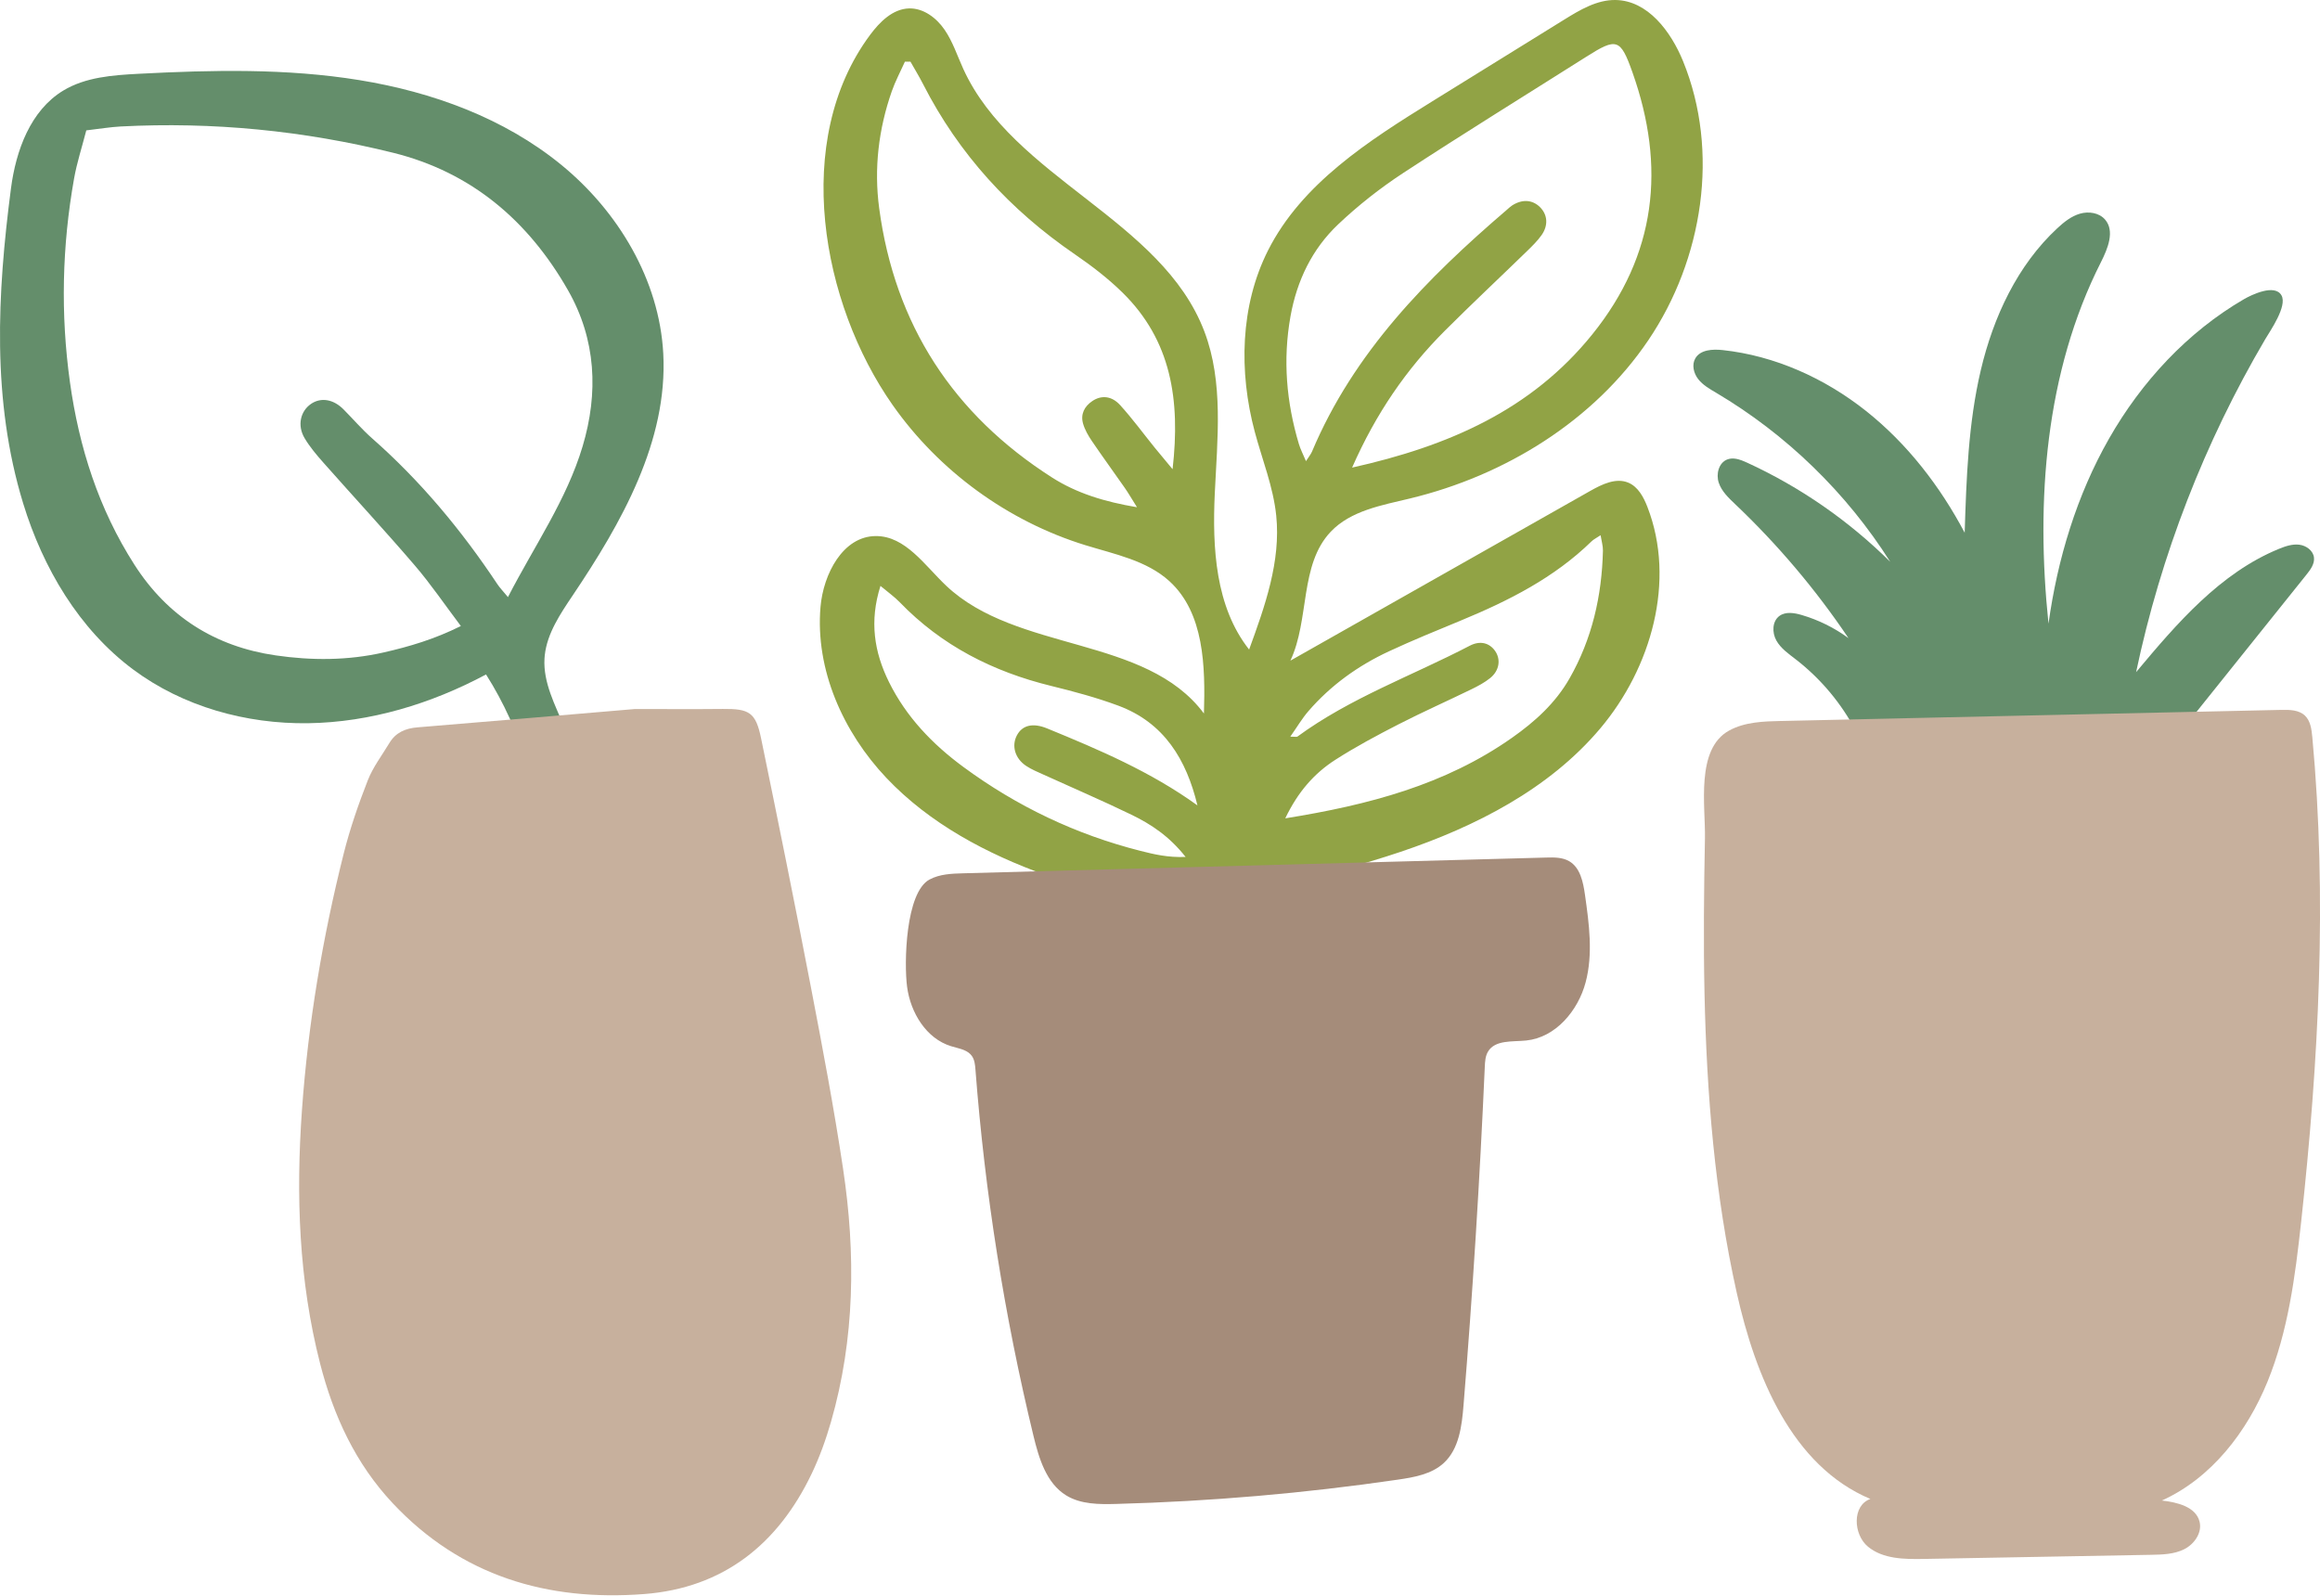
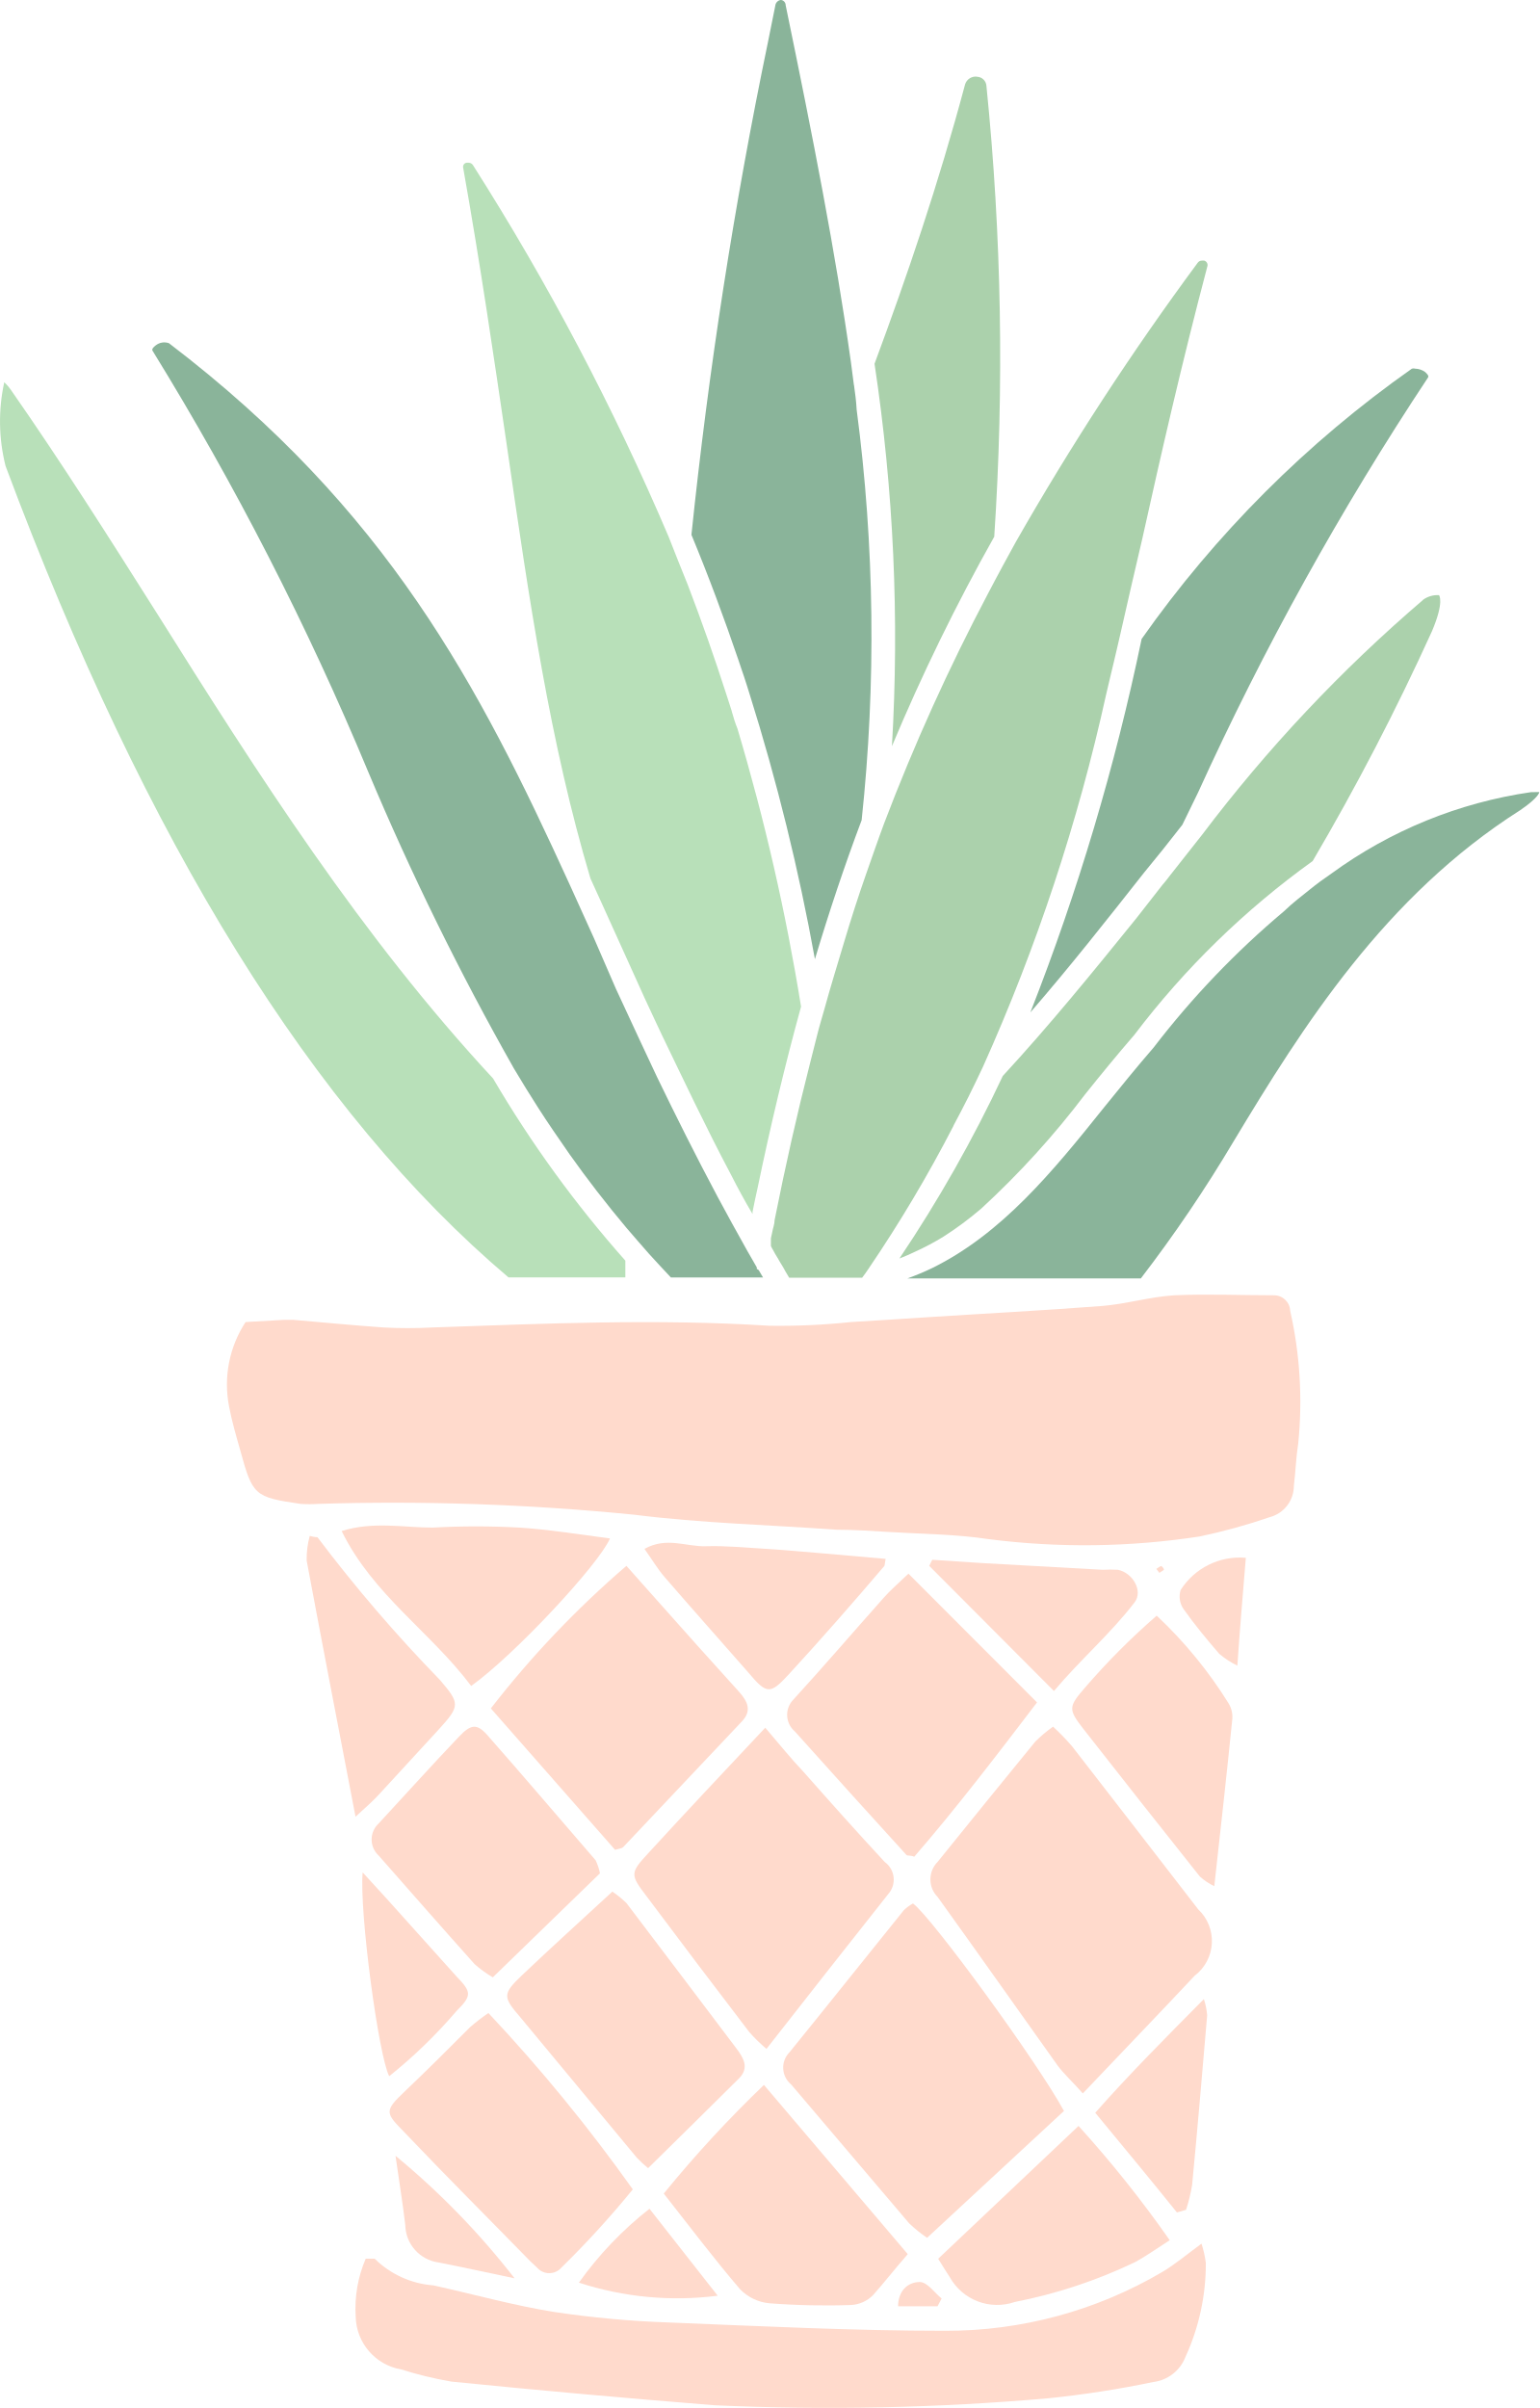
- <svg xmlns="http://www.w3.org/2000/svg" version="1.1" id="Layer_1" x="0px" y="0px" width="331.512" height="227.981" viewBox="0 0 331.512 227.981" enable-background="new 0 0 708.661 708.661" xml:space="preserve">
-   <defs id="defs41" />
-   <g id="g36" transform="translate(-188.6734,-398.4074)">
-     <path d="m 437.612,464.224 c 0.244,0.092 0.484,0.197 0.716,0.303 7.575,3.477 14.53,8.297 20.446,14.168 -6.24,-9.868 -14.85,-18.226 -24.898,-24.172 -0.918,-0.543 -1.871,-1.087 -2.531,-1.924 -0.66,-0.838 -0.958,-2.06 -0.421,-2.981 0.728,-1.25 2.48,-1.336 3.918,-1.18 7.472,0.808 14.591,4.031 20.478,8.703 5.887,4.672 10.575,10.753 14.093,17.395 0.244,-7.791 0.514,-15.642 2.303,-23.229 1.789,-7.587 5.22,-14.982 10.934,-20.283 0.949,-0.88 1.993,-1.719 3.236,-2.08 1.243,-0.36 2.73,-0.142 3.581,0.834 1.428,1.638 0.4,4.151 -0.582,6.089 -7.972,15.741 -9.328,34.115 -7.496,51.663 1.29,-9.248 4.036,-18.353 8.664,-26.463 4.628,-8.11 11.187,-15.203 19.259,-19.899 1.09,-0.634 4.438,-2.248 5.376,-0.538 0.845,1.54 -1.606,5.027 -2.341,6.275 -8.659,14.719 -14.913,30.849 -18.439,47.558 5.828,-6.973 12.014,-14.185 20.425,-17.625 0.923,-0.377 1.909,-0.711 2.898,-0.588 0.989,0.124 1.971,0.835 2.092,1.824 0.111,0.911 -0.496,1.736 -1.07,2.452 -5.42,6.763 -10.84,13.526 -16.259,20.29 -1.234,1.54 -2.515,3.12 -4.244,4.072 -2.036,1.12 -4.454,1.242 -6.776,1.337 -10.11,0.417 -20.22,0.833 -30.329,1.25 -1.189,0.049 -2.433,0.087 -3.507,-0.425 -1.61,-0.768 -2.421,-2.544 -3.247,-4.125 -2.091,-4 -5.056,-7.54 -8.628,-10.3 -1.023,-0.791 -2.129,-1.555 -2.761,-2.683 -0.632,-1.128 -0.604,-2.757 0.443,-3.516 0.884,-0.641 2.108,-0.443 3.156,-0.137 2.406,0.703 4.687,1.829 6.708,3.313 -4.673,-6.942 -10.108,-13.37 -16.177,-19.133 -0.946,-0.898 -1.943,-1.835 -2.359,-3.072 -0.416,-1.237 -0.005,-2.86 1.213,-3.328 0.685,-0.263 1.426,-0.111 2.129,0.153 z" id="path2" style="fill:#648e6b" />
-     <path d="m 370.32,525.359 c -3.061,0.775 -6.144,1.466 -9.284,1.759 -7.756,0.724 -15.56,-1.014 -22.893,-3.642 -8.462,-3.033 -16.638,-7.376 -22.816,-13.907 -6.178,-6.531 -10.175,-15.469 -9.409,-24.426 0.402,-4.699 3.204,-10.118 7.92,-10.129 4.212,-0.009 6.963,4.179 10.018,7.078 10.107,9.59 28.527,7.107 36.852,18.279 0.203,-6.73 0.042,-14.37 -4.932,-18.907 -3.263,-2.976 -7.848,-3.857 -12.067,-5.163 -11.026,-3.414 -20.856,-10.573 -27.489,-20.02 -10.19,-14.512 -14.428,-37.793 -3.219,-52.885 1.385,-1.865 3.24,-3.715 5.562,-3.785 2.065,-0.062 3.927,1.352 5.093,3.057 1.167,1.705 1.806,3.706 2.663,5.586 7.134,15.639 28.348,21.458 34.452,37.527 2.766,7.28 1.85,15.353 1.487,23.133 -0.363,7.78 0.079,16.205 4.906,22.317 2.257,-6.175 4.551,-12.616 3.872,-19.155 -0.426,-4.106 -2.006,-7.989 -3.07,-11.978 -2.28,-8.55 -2.089,-17.992 1.895,-25.894 4.826,-9.572 14.379,-15.683 23.493,-21.327 6.279,-3.888 12.558,-7.777 18.836,-11.665 2.254,-1.396 4.672,-2.84 7.323,-2.804 4.61,0.063 7.918,4.481 9.66,8.75 5.265,12.908 2.844,28.303 -4.957,39.856 -7.802,11.553 -20.49,19.352 -34.042,22.623 -4.046,0.976 -8.475,1.733 -11.342,4.752 -4.491,4.729 -3.001,12.526 -5.77,18.431 14.282,-8.086 28.565,-16.171 42.847,-24.257 1.675,-0.948 3.662,-1.922 5.438,-1.18 1.395,0.583 2.181,2.055 2.728,3.464 4.101,10.556 0.565,23.001 -6.734,31.659 -7.299,8.658 -17.805,14.023 -28.538,17.636 -5.254,1.769 -10.622,3.171 -15.986,4.571 -0.832,0.217 -1.665,0.435 -2.499,0.646 z m 11.557,-60.127 c 13.781,-3.073 25.602,-8.228 34.321,-19.035 9.185,-11.386 10.527,-23.958 5.742,-37.452 -1.718,-4.844 -2.263,-4.97 -6.564,-2.247 -8.735,5.53 -17.535,10.959 -26.182,16.623 -3.298,2.16 -6.45,4.639 -9.31,7.351 -3.724,3.531 -5.893,8.036 -6.807,13.134 -1.11,6.198 -0.594,12.271 1.202,18.265 0.222,0.741 0.59,1.438 1.01,2.438 0.428,-0.672 0.702,-0.992 0.858,-1.362 5.976,-14.19 16.427,-24.772 27.855,-34.568 0.238,-0.204 0.463,-0.429 0.724,-0.598 1.448,-0.939 2.921,-0.848 4.005,0.23 1.072,1.067 1.216,2.591 0.224,3.994 -0.597,0.845 -1.357,1.585 -2.104,2.311 -3.895,3.787 -7.861,7.501 -11.703,11.34 -5.516,5.512 -9.865,11.84 -13.27,19.576 z m -63.109,-58.015 c -0.263,0.002 -0.527,0.004 -0.79,0.006 -0.633,1.412 -1.371,2.787 -1.879,4.243 -1.89,5.416 -2.555,11.019 -1.797,16.689 2.225,16.658 10.585,29.475 24.707,38.494 3.517,2.246 7.496,3.469 12.133,4.246 -0.774,-1.232 -1.231,-2.027 -1.753,-2.776 -1.553,-2.23 -3.158,-4.424 -4.684,-6.671 -0.522,-0.768 -1.012,-1.612 -1.267,-2.494 -0.389,-1.347 0.179,-2.465 1.328,-3.239 1.265,-0.852 2.743,-0.76 3.962,0.58 1.754,1.928 3.298,4.047 4.94,6.077 0.692,0.856 1.405,1.696 2.559,3.088 1.141,-9.962 -0.225,-18.424 -7.137,-25.223 -2.073,-2.039 -4.425,-3.842 -6.83,-5.49 -9.238,-6.329 -16.579,-14.31 -21.681,-24.311 -0.559,-1.096 -1.204,-2.148 -1.81,-3.22 z m 53.559,108.137 c 11.932,-1.912 22.842,-4.789 32.399,-11.511 3.282,-2.308 6.206,-4.952 8.217,-8.474 3.232,-5.659 4.628,-11.811 4.779,-18.277 0.015,-0.652 -0.193,-1.31 -0.335,-2.198 -0.624,0.416 -1.005,0.594 -1.289,0.872 -5.336,5.208 -11.835,8.488 -18.627,11.298 -3.47,1.436 -6.955,2.85 -10.357,4.436 -4.397,2.049 -8.291,4.847 -11.479,8.536 -0.908,1.051 -1.621,2.27 -2.585,3.641 0.675,0 0.908,0.074 1.024,-0.011 7.564,-5.544 16.392,-8.691 24.617,-12.979 1.478,-0.771 2.801,-0.411 3.61,0.728 0.858,1.208 0.635,2.826 -0.69,3.892 -0.803,0.646 -1.743,1.147 -2.676,1.601 -3.472,1.691 -7.006,3.258 -10.44,5.02 -3.06,1.569 -6.106,3.199 -8.998,5.052 -3.013,1.93 -5.348,4.572 -7.168,8.374 z m -12.548,-1.849 c -1.576,-6.543 -4.756,-11.823 -11.316,-14.257 -3.12,-1.158 -6.362,-2.027 -9.6,-2.821 -8.301,-2.036 -15.633,-5.753 -21.621,-11.953 -0.765,-0.792 -1.684,-1.435 -2.755,-2.336 -1.607,5.059 -0.892,9.472 1.211,13.728 2.461,4.982 6.215,8.891 10.631,12.142 7.646,5.629 16.089,9.661 25.303,11.995 1.927,0.488 3.912,0.968 6.455,0.867 -2.342,-2.972 -4.944,-4.678 -7.741,-6.035 -4.128,-2.003 -8.351,-3.811 -12.528,-5.713 -0.853,-0.388 -1.737,-0.746 -2.513,-1.26 -1.598,-1.06 -2.108,-2.863 -1.336,-4.345 0.788,-1.513 2.334,-1.832 4.333,-1.012 7.439,3.05 14.824,6.196 21.477,10.999 z" id="path4" style="fill:#91a345" />
-     <path d="m 266.518,492.036 c -0.018,0.161 -0.032,0.323 -0.041,0.486 -0.201,3.437 1.524,6.644 2.851,9.821 2.705,6.475 3.885,13.582 3.418,20.583 -0.143,2.145 -1.007,4.846 -3.155,4.948 -1.299,0.061 -2.435,-0.996 -2.916,-2.204 -0.481,-1.208 -0.46,-2.548 -0.481,-3.849 -0.151,-9.52 -2.976,-18.983 -8.069,-27.028 -7.821,4.183 -16.55,6.84 -25.418,6.968 -8.868,0.128 -17.869,-2.372 -24.987,-7.663 -7.755,-5.765 -12.914,-14.523 -15.74,-23.764 -4.505,-14.732 -3.698,-29.955 -1.74,-44.994 0.707,-5.428 2.791,-11.161 7.477,-13.991 3.18,-1.921 7.054,-2.203 10.765,-2.397 10.523,-0.55 21.137,-0.788 31.538,0.903 10.401,1.691 20.658,5.417 28.822,12.08 8.164,6.663 14.049,16.484 14.608,27.006 0.665,12.515 -5.958,24.174 -12.953,34.573 -1.768,2.628 -3.633,5.397 -3.979,8.522 z M 201.004,417.039 c -0.631,2.446 -1.343,4.622 -1.741,6.853 -1.726,9.675 -1.948,19.413 -0.594,29.138 1.295,9.293 4.1,18.101 9.213,26.079 4.754,7.418 11.554,11.706 20.186,12.959 5.123,0.744 10.295,0.745 15.407,-0.417 3.685,-0.837 7.283,-1.898 11.051,-3.78 -2.291,-3.036 -4.28,-5.971 -6.572,-8.646 -4.255,-4.965 -8.7,-9.765 -13.034,-14.663 -0.985,-1.113 -1.966,-2.265 -2.721,-3.535 -1.077,-1.811 -0.605,-3.856 0.916,-4.9 1.406,-0.966 3.189,-0.68 4.632,0.77 1.374,1.381 2.647,2.875 4.106,4.16 6.94,6.111 12.787,13.147 17.891,20.83 0.349,0.525 0.799,0.984 1.512,1.85 3.793,-7.361 8.378,-13.891 10.662,-21.523 2.29,-7.653 1.947,-15.275 -2.09,-22.344 -5.647,-9.889 -13.761,-16.85 -24.989,-19.633 -12.773,-3.166 -25.76,-4.439 -38.916,-3.756 -1.475,0.077 -2.941,0.328 -4.92,0.558 z" id="path6" style="fill:#648e6b" />
-     <path d="m 519.079,503.69 c -0.101,-1.085 -0.256,-2.268 -1.047,-3.017 -0.866,-0.821 -2.194,-0.843 -3.386,-0.817 -23.814,0.527 -47.629,1.055 -71.443,1.582 -2.551,0.057 -5.217,0.142 -7.453,1.372 -4.816,2.648 -3.363,10.815 -3.451,15.361 -0.144,7.395 -0.222,14.792 -0.063,22.188 0.308,14.358 1.468,28.751 4.604,42.792 2.655,11.886 7.868,24.761 19.1,29.468 -2.618,0.91 -2.477,5.068 -0.336,6.828 2.141,1.76 5.171,1.795 7.942,1.745 10.832,-0.197 21.664,-0.394 32.496,-0.59 1.618,-0.029 3.298,-0.074 4.743,-0.801 1.445,-0.727 2.577,-2.351 2.194,-3.922 -0.522,-2.142 -3.199,-2.79 -5.39,-3.035 7.082,-3.199 12.175,-9.817 15.107,-17.014 2.931,-7.197 3.945,-15.01 4.788,-22.735 2.516,-23.043 3.752,-46.323 1.598,-69.403 z" id="path8" style="fill:#c7b09d" />
-     <path d="m 412.891,521.475 c -0.969,-0.561 -2.153,-0.547 -3.272,-0.517 -27.764,0.75 -55.529,1.499 -83.293,2.249 -1.651,0.045 -3.372,0.107 -4.827,0.888 -3.45,1.852 -3.654,11.987 -3.208,15.342 0.489,3.685 2.729,7.388 6.284,8.479 0.965,0.296 2.082,0.451 2.766,1.149 0.073,0.074 0.141,0.155 0.203,0.243 0.4,0.562 0.464,1.287 0.516,1.975 1.352,17.622 4.127,35.134 8.287,52.311 0.784,3.236 1.842,6.778 4.679,8.519 2.094,1.285 4.704,1.284 7.16,1.218 13.464,-0.363 26.907,-1.523 40.235,-3.471 2.334,-0.341 4.812,-0.775 6.549,-2.37 2.199,-2.019 2.59,-5.288 2.832,-8.264 1.311,-16.098 2.324,-32.22 3.037,-48.355 0.033,-0.752 0.076,-1.54 0.463,-2.186 1.019,-1.702 3.498,-1.379 5.47,-1.583 4.184,-0.433 7.388,-4.238 8.474,-8.302 1.085,-4.064 0.5,-8.364 -0.092,-12.529 -0.258,-1.815 -0.675,-3.877 -2.261,-4.796 z" id="path10" style="fill:#a58c7a" />
-     <path d="m 304.585,539.674 c -2.294,-11.938 -4.706,-23.854 -7.159,-35.761 -0.762,-3.698 -1.687,-4.233 -5.473,-4.192 -4.13,0.045 -8.262,0.01 -12.538,0.01 -10.287,0.873 -20.687,1.772 -31.092,2.621 -1.729,0.141 -3.11,0.739 -4.015,2.247 -1.059,1.763 -2.346,3.442 -3.085,5.333 -1.334,3.41 -2.542,6.898 -3.434,10.446 -3.027,12.042 -5.082,24.273 -5.967,36.652 -0.871,12.181 -0.461,24.337 2.595,36.253 1.906,7.432 5.053,14.279 10.375,19.949 9.769,10.408 22.105,14.041 35.928,12.977 11.3,-0.869 19.118,-7.12 23.937,-17.205 1.132,-2.369 2.034,-4.879 2.76,-7.406 3.424,-11.911 3.546,-24.031 1.725,-36.174 -1.292,-8.618 -2.913,-17.191 -4.558,-25.752 z" id="path12" style="fill:#c7b09d" />
+ <svg xmlns="http://www.w3.org/2000/svg" width="18.747mm" height="29.324mm" viewBox="0 0 18.747 29.324" version="1.1" id="svg1788">
+   <defs id="defs1782" />
+   <g id="layer1" transform="translate(-71.56506,-90.82836)">
+     <path style="fill:#ffdacc;stroke-width:0.265" d="m 74.556,106.928 a 1.389,1.389 0 0 0 -0.201,1.029 c 0.034,0.18 0.087,0.36 0.135,0.529 0.151,0.553 0.172,0.574 0.733,0.656 a 1.564,1.564 0 0 0 0.222,0 29.567,29.567 0 0 1 3.842,0.132 c 0.818,0.103 1.646,0.124 2.469,0.183 0.222,0 0.445,0.016 0.664,0.029 0.394,0.024 0.794,0.026 1.18,0.085 a 9.237,9.237 0 0 0 2.577,-0.032 7.16,7.16 0 0 0 0.852,-0.235 0.394,0.394 0 0 0 0.294,-0.381 c 0.021,-0.172 0.026,-0.344 0.053,-0.516 a 5.027,5.027 0 0 0 -0.098,-1.617 0.196,0.196 0 0 0 -0.196,-0.188 c -0.405,0 -0.812,-0.018 -1.214,0 -0.296,0.018 -0.585,0.106 -0.878,0.13 -0.725,0.056 -1.45,0.093 -2.175,0.14 -0.296,0.018 -0.59,0.04 -0.886,0.056 a 8.371,8.371 0 0 1 -0.995,0.045 c -1.371,-0.087 -2.736,-0.026 -4.104,0.021 a 5.527,5.527 0 0 1 -0.593,0 c -0.368,-0.026 -0.733,-0.061 -1.101,-0.093 -0.034,0 -0.071,0 -0.108,0 z" id="path366" />
+     <path style="fill:#ffdacc;stroke-width:0.265" d="m 76.019,118.334 a 1.545,1.545 0 0 0 -0.122,0.706 0.667,0.667 0 0 0 0.556,0.643 4.567,4.567 0 0 0 0.611,0.148 q 1.587,0.159 3.204,0.288 a 30.633,30.633 0 0 0 4.064,-0.085 12.435,12.435 0 0 0 1.278,-0.198 0.482,0.482 0 0 0 0.392,-0.304 2.723,2.723 0 0 0 0.249,-1.146 1.281,1.281 0 0 0 -0.053,-0.235 c -0.177,0.13 -0.32,0.251 -0.476,0.344 a 5.181,5.181 0 0 1 -2.646,0.717 c -1.119,0 -2.241,-0.056 -3.363,-0.101 a 12.253,12.253 0 0 1 -1.392,-0.127 c -0.497,-0.079 -0.987,-0.217 -1.479,-0.325 a 1.14,1.14 0 0 1 -0.714,-0.325 c 0,0 -0.026,0 -0.108,0 z" id="path368" />
+     <path style="fill:#ffdacc;stroke-width:0.265" d="m 84.753,116.321 c 0.482,-0.508 0.926,-0.968 1.363,-1.434 a 0.529,0.529 0 0 0 0.042,-0.807 c -0.511,-0.661 -1.021,-1.323 -1.535,-1.984 a 2.81,2.81 0 0 0 -0.233,-0.241 1.659,1.659 0 0 0 -0.217,0.183 c -0.397,0.484 -0.794,0.976 -1.188,1.463 a 0.304,0.304 0 0 0 0,0.429 c 0.489,0.68 0.971,1.365 1.458,2.048 0.079,0.108 0.185,0.201 0.31,0.344 z" id="path370" />
+     <path style="fill:#ffdacc;stroke-width:0.265" d="m 84.523,116.535 c -0.328,-0.603 -1.611,-2.36 -1.839,-2.527 a 0.548,0.548 0 0 0 -0.111,0.082 c -0.466,0.577 -0.926,1.156 -1.392,1.73 a 0.265,0.265 0 0 0 0.019,0.392 c 0.482,0.564 0.958,1.13 1.439,1.693 a 1.712,1.712 0 0 0 0.217,0.175 z" id="path372" />
+     <path style="fill:#ffdacc;stroke-width:0.265" d="m 80.885,111.868 c -0.497,0.529 -0.963,1.024 -1.421,1.524 -0.228,0.246 -0.225,0.265 -0.024,0.529 q 0.619,0.828 1.251,1.654 a 1.953,1.953 0 0 0 0.209,0.204 c 0.505,-0.646 0.992,-1.265 1.482,-1.884 a 0.265,0.265 0 0 0 -0.042,-0.392 c -0.336,-0.362 -0.664,-0.73 -0.992,-1.101 -0.146,-0.153 -0.286,-0.328 -0.463,-0.534 z" id="path374" />
+     <path style="fill:#ffdacc;stroke-width:0.265" d="m 79.194,109.897 a 11.906,11.906 0 0 0 -1.651,1.736 l 1.513,1.722 c 0.053,-0.016 0.082,-0.016 0.098,-0.032 l 1.447,-1.532 c 0.124,-0.13 0.069,-0.243 -0.032,-0.357 -0.341,-0.376 -0.677,-0.751 -1.013,-1.13 z" id="path376" />
+     <path style="fill:#ffdacc;stroke-width:0.265" d="m 82.629,109.992 c -0.127,0.122 -0.22,0.201 -0.299,0.291 -0.368,0.413 -0.728,0.833 -1.101,1.241 a 0.265,0.265 0 0 0 0.016,0.389 c 0.452,0.505 0.905,1.005 1.36,1.505 0.013,0.013 0.045,0 0.095,0.021 0.511,-0.59 0.992,-1.22 1.495,-1.879 z" id="path378" />
+     <path style="fill:#ffdacc;stroke-width:0.265" d="m 79.459,117.231 c 0.378,-0.373 0.746,-0.733 1.109,-1.095 0.124,-0.127 0.053,-0.246 -0.034,-0.362 -0.447,-0.59 -0.892,-1.183 -1.339,-1.77 a 1.225,1.225 0 0 0 -0.172,-0.14 c -0.376,0.347 -0.741,0.677 -1.098,1.016 -0.241,0.23 -0.238,0.265 -0.024,0.513 l 1.418,1.709 a 1.373,1.373 0 0 0 0.14,0.13 z" id="path380" />
+     <path style="fill:#ffdacc;stroke-width:0.265" d="m 77.514,115.342 a 2.585,2.585 0 0 0 -0.22,0.169 c -0.265,0.265 -0.529,0.529 -0.794,0.781 -0.265,0.251 -0.241,0.265 0,0.513 0.503,0.529 1.016,1.04 1.524,1.561 l 0.082,0.077 a 0.196,0.196 0 0 0 0.296,0 11.509,11.509 0 0 0 0.87,-0.953 20.346,20.346 0 0 0 -1.759,-2.148 z" id="path382" />
+     <path style="fill:#ffdacc;stroke-width:0.265" d="m 78.872,113.641 a 0.688,0.688 0 0 0 -0.053,-0.159 c -0.442,-0.511 -0.878,-1.024 -1.323,-1.529 -0.124,-0.138 -0.198,-0.127 -0.341,0.024 -0.331,0.347 -0.651,0.704 -0.979,1.058 a 0.265,0.265 0 0 0 0,0.389 c 0.389,0.442 0.778,0.886 1.169,1.323 a 1.386,1.386 0 0 0 0.222,0.161 z" id="path384" />
+     <path style="fill:#ffdacc;stroke-width:0.265" d="m 82.621,118.279 -1.752,-2.061 a 14.65,14.65 0 0 0 -1.22,1.323 c 0.315,0.4 0.611,0.794 0.931,1.167 a 0.569,0.569 0 0 0 0.355,0.169 8.954,8.954 0 0 0 0.997,0.021 0.407,0.407 0 0 0 0.265,-0.119 c 0.13,-0.146 0.251,-0.302 0.423,-0.5 z" id="path386" />
+     <path style="fill:#ffdacc;stroke-width:0.265" d="m 77.303,111.36 c 0.529,-0.378 1.558,-1.484 1.691,-1.797 -0.373,-0.048 -0.736,-0.108 -1.101,-0.132 a 9.607,9.607 0 0 0 -1.058,0 c -0.357,0 -0.722,-0.079 -1.109,0.042 0.381,0.778 1.085,1.23 1.577,1.886 z" id="path388" />
+     <path style="fill:#ffdacc;stroke-width:0.265" d="m 85.653,110.503 a 8.517,8.517 0 0 0 -0.873,0.876 c -0.204,0.235 -0.206,0.265 -0.021,0.503 q 0.704,0.9 1.418,1.797 a 0.73,0.73 0 0 0 0.177,0.119 c 0.077,-0.699 0.151,-1.355 0.217,-2.013 a 0.32,0.32 0 0 0 -0.042,-0.212 5.292,5.292 0 0 0 -0.876,-1.069 z" id="path390" />
+     <path style="fill:#ffdacc;stroke-width:0.265" d="m 84.7,116.718 -1.709,1.617 c 0.064,0.101 0.101,0.164 0.14,0.222 a 0.661,0.661 0 0 0 0.794,0.304 6.085,6.085 0 0 0 1.468,-0.487 c 0.135,-0.074 0.265,-0.167 0.418,-0.265 a 14.055,14.055 0 0 0 -1.111,-1.392 z" id="path392" />
+     <path style="fill:#ffdacc;stroke-width:0.265" d="m 82.351,109.812 -0.751,-0.066 c -0.233,-0.018 -0.466,-0.042 -0.701,-0.056 -0.235,-0.013 -0.492,-0.04 -0.736,-0.032 -0.243,0.008 -0.476,-0.119 -0.749,0.032 0.09,0.127 0.159,0.243 0.243,0.341 0.339,0.392 0.683,0.778 1.024,1.167 0.222,0.265 0.265,0.265 0.487,0.024 0.4,-0.434 0.794,-0.886 1.167,-1.323 0.008,-0.018 0.005,-0.032 0.016,-0.087 z" id="path394" />
+     <path style="fill:#ffdacc;stroke-width:0.265" d="m 75.337,109.534 a 1.058,1.058 0 0 0 -0.037,0.299 c 0.191,1.024 0.389,2.043 0.595,3.119 0.124,-0.114 0.206,-0.185 0.28,-0.265 l 0.73,-0.794 c 0.265,-0.291 0.265,-0.318 0.016,-0.609 a 18.256,18.256 0 0 1 -1.49,-1.736 c 0,0 -0.024,0.003 -0.095,-0.016 z" id="path396" />
+     <path style="fill:#ffdacc;stroke-width:0.265" d="m 84.401,111.421 c 0.331,-0.392 0.693,-0.701 0.984,-1.082 0.103,-0.138 -0.024,-0.357 -0.204,-0.394 a 1.442,1.442 0 0 0 -0.185,0 l -1.471,-0.082 -0.606,-0.04 -0.037,0.074 z" id="path398" />
+     <path style="fill:#ffdacc;stroke-width:0.265" d="m 85.899,117.771 0.111,-0.032 a 2.04,2.04 0 0 0 0.074,-0.304 c 0.066,-0.688 0.124,-1.376 0.183,-2.064 a 0.818,0.818 0 0 0 -0.04,-0.198 c -0.466,0.471 -0.897,0.902 -1.323,1.384 0.347,0.421 0.677,0.818 0.995,1.214 z" id="path400" />
+     <path style="fill:#ffdacc;stroke-width:0.265" d="m 75.982,113.63 c -0.042,0.476 0.193,2.23 0.323,2.482 a 6.085,6.085 0 0 0 0.82,-0.794 c 0.188,-0.188 0.185,-0.23 0,-0.421 l -0.839,-0.934 z" id="path402" />
+     <path style="fill:#ffdacc;stroke-width:0.265" d="m 79.475,117.726 a 4.366,4.366 0 0 0 -0.86,0.9 3.868,3.868 0 0 0 1.691,0.159 z" id="path404" />
+     <path style="fill:#ffdacc;stroke-width:0.265" d="m 77.832,118.573 a 9.427,9.427 0 0 0 -1.45,-1.492 c 0.048,0.339 0.09,0.59 0.119,0.844 a 0.468,0.468 0 0 0 0.405,0.455 c 0.286,0.056 0.572,0.119 0.926,0.193 z" id="path406" />
+     <path style="fill:#ffdacc;stroke-width:0.265" d="m 86.738,109.799 a 0.852,0.852 0 0 0 -0.794,0.392 0.265,0.265 0 0 0 0.034,0.23 c 0.135,0.191 0.283,0.37 0.437,0.548 a 1.037,1.037 0 0 0 0.22,0.143 c 0.032,-0.474 0.069,-0.894 0.103,-1.312 z" id="path408" />
+     <path style="fill:#ffdacc;stroke-width:0.265" d="m 82.983,118.914 0.05,-0.095 c -0.087,-0.071 -0.172,-0.198 -0.265,-0.201 -0.146,0 -0.265,0.108 -0.265,0.296 z" id="path410" />
+     <path style="fill:#ffdacc;stroke-width:0.265" d="m 85.685,109.982 0.056,-0.037 c 0,-0.016 -0.026,-0.048 -0.037,-0.045 -0.011,0.003 -0.037,0.021 -0.056,0.034 z" id="path412" />
+     <path style="fill:#8ab49a;stroke-width:0.265" d="m 85.965,100.872 0.191,-0.392 a 36.486,36.486 0 0 1 2.802,-5.056 c 0.016,-0.024 -0.037,-0.064 -0.037,-0.066 a 0.214,0.214 0 0 0 -0.119,-0.04 0.071,0.071 0 0 0 -0.042,0 13.594,13.594 0 0 0 -3.291,3.291 28.088,28.088 0 0 1 -1.355,4.548 c 0.482,-0.556 0.934,-1.13 1.384,-1.701 q 0.23,-0.278 0.468,-0.585 z" id="path414" />
+     <path style="fill:#b8e0b9;stroke-width:0.265" d="m 77.573,103.965 c -1.611,-1.736 -2.863,-3.704 -4.096,-5.667 -0.598,-0.945 -1.162,-1.836 -1.765,-2.701 a 0.638,0.638 0 0 0 -0.095,-0.114 2.225,2.225 0 0 0 0.016,1.021 v 0 c 1.714,4.588 3.749,7.869 6.125,9.88 h 1.423 c 0,-0.066 0,-0.135 0,-0.204 a 14.071,14.071 0 0 1 -1.609,-2.215 z" id="path416" />
+     <path style="fill:#abd1ac;stroke-width:0.265" d="m 88.894,98.136 a 18.182,18.182 0 0 0 -2.688,2.857 l -0.392,0.497 c -0.029,0.04 -0.061,0.079 -0.093,0.116 l -0.318,0.407 c -0.529,0.654 -1.058,1.304 -1.625,1.918 a 16.708,16.708 0 0 1 -1.259,2.223 c 0.066,-0.026 0.132,-0.053 0.196,-0.085 a 3.175,3.175 0 0 0 0.339,-0.18 4.112,4.112 0 0 0 0.463,-0.344 10.509,10.509 0 0 0 1.265,-1.392 c 0.193,-0.241 0.392,-0.484 0.598,-0.722 a 10.168,10.168 0 0 1 2.172,-2.117 30.163,30.163 0 0 0 1.453,-2.799 c 0.153,-0.36 0.087,-0.439 0.085,-0.439 a 0.299,0.299 0 0 0 -0.196,0.058 z" id="path418" />
+     <path style="fill:#8ab49a;stroke-width:0.265" d="m 90.079,100.695 c 0.225,-0.153 0.233,-0.217 0.233,-0.22 0,-0.003 -0.048,0 -0.085,0 h -0.016 a 5.445,5.445 0 0 0 -2.429,0.99 c -0.09,0.061 -0.18,0.127 -0.265,0.196 -0.085,0.069 -0.212,0.164 -0.315,0.265 a 10.583,10.583 0 0 0 -1.587,1.659 c -0.209,0.241 -0.405,0.484 -0.598,0.722 -0.635,0.794 -1.251,1.545 -2.098,1.963 a 3.072,3.072 0 0 1 -0.304,0.127 h 2.844 a 16.933,16.933 0 0 0 1.127,-1.664 c 0.847,-1.408 1.844,-2.99 3.493,-4.038 z" id="path420" />
+     <path style="fill:#abd1ac;stroke-width:0.265" d="m 83.465,91.762 a 0.135,0.135 0 0 0 -0.146,0.093 c -0.325,1.217 -0.706,2.334 -1.103,3.403 a 22.418,22.418 0 0 1 0.212,4.657 24.553,24.553 0 0 1 1.246,-2.551 32.832,32.832 0 0 0 -0.095,-5.487 0.119,0.119 0 0 0 -0.114,-0.114 z" id="path422" />
+     <path style="fill:#8ab49a;stroke-width:0.265" d="m 81.965,95.519 c -0.013,-0.093 -0.024,-0.188 -0.037,-0.283 -0.185,-1.323 -0.46,-2.725 -0.794,-4.342 0,-0.04 -0.032,-0.066 -0.061,-0.066 a 0.079,0.079 0 0 0 -0.066,0.071 l -0.09,0.447 a 59.928,59.928 0 0 0 -0.931,5.995 c 0.212,0.511 0.4,1.019 0.572,1.524 0.021,0.069 0.048,0.138 0.069,0.204 0.021,0.066 0.048,0.146 0.069,0.217 a 26.421,26.421 0 0 1 0.794,3.223 c 0.172,-0.574 0.36,-1.138 0.569,-1.693 a 21.101,21.101 0 0 0 -0.061,-5.001 c -0.005,-0.103 -0.019,-0.201 -0.032,-0.296 z" id="path424" />
+     <path style="fill:#b8e0b9;stroke-width:0.265" d="m 80.478,99.491 c -0.024,-0.071 -0.045,-0.143 -0.069,-0.214 q -0.212,-0.659 -0.466,-1.323 l -0.119,-0.296 -0.116,-0.294 a 31.25,31.25 0 0 0 -2.381,-4.522 0.064,0.064 0 0 0 -0.053,-0.032 h -0.026 a 0.05,0.05 0 0 0 -0.042,0.061 v 0 c 0.214,1.206 0.373,2.302 0.529,3.363 0.28,1.939 0.529,3.638 1.021,5.292 0.095,0.206 0.188,0.415 0.286,0.63 l 0.376,0.831 c 0.034,0.071 0.066,0.143 0.101,0.217 0.034,0.074 0.071,0.153 0.108,0.23 0.265,0.548 0.529,1.111 0.839,1.696 0.082,0.161 0.169,0.323 0.265,0.484 a 0.132,0.132 0 0 1 0,-0.032 c 0.019,-0.098 0.04,-0.193 0.061,-0.288 0.159,-0.765 0.333,-1.495 0.529,-2.207 A 26.628,26.628 0 0 0 80.546,99.7 c -0.024,-0.058 -0.048,-0.132 -0.069,-0.209 z" id="path426" />
+     <path style="fill:#abd1ac;stroke-width:0.265" d="m 83.176,104.539 c 0.064,-0.119 0.124,-0.235 0.183,-0.352 0.058,-0.116 0.122,-0.249 0.18,-0.373 a 23.31,23.31 0 0 0 1.498,-4.53 c 0.032,-0.13 0.061,-0.265 0.093,-0.392 0.032,-0.127 0.053,-0.233 0.082,-0.352 0.085,-0.373 0.172,-0.757 0.265,-1.151 0.235,-1.058 0.476,-2.117 0.794,-3.323 a 0.056,0.056 0 0 0 -0.04,-0.064 h -0.029 a 0.061,0.061 0 0 0 -0.05,0.026 34.208,34.208 0 0 0 -2.217,3.403 l -0.153,0.28 c -0.064,0.116 -0.122,0.23 -0.183,0.344 a 25.069,25.069 0 0 0 -1.265,2.797 c -0.077,0.206 -0.148,0.415 -0.222,0.624 -0.093,0.265 -0.183,0.545 -0.265,0.82 -0.082,0.275 -0.167,0.548 -0.243,0.826 -0.029,0.103 -0.061,0.206 -0.087,0.312 -0.026,0.106 -0.058,0.23 -0.087,0.344 q -0.235,0.921 -0.431,1.908 c 0,0.05 -0.021,0.098 -0.029,0.148 l -0.016,0.074 v 0.045 a 0.116,0.116 0 0 0 0,0.026 v 0.024 a 0.529,0.529 0 0 0 0.029,0.053 c 0.013,0.024 0.026,0.05 0.042,0.074 l 0.016,0.026 0.016,0.029 0.048,0.079 a 0.529,0.529 0 0 0 0.029,0.053 l 0.013,0.021 0.029,0.05 h 0.889 c 0.026,-0.034 0.053,-0.071 0.077,-0.108 a 16.785,16.785 0 0 0 1.037,-1.744 z" id="path428" />
+     <path style="fill:#8ab49a;stroke-width:0.265" d="m 80.782,106.28 v -0.018 l -0.026,-0.045 -0.024,-0.042 -0.064,-0.111 -0.016,-0.029 c -0.119,-0.212 -0.235,-0.423 -0.347,-0.632 -0.265,-0.497 -0.508,-0.984 -0.736,-1.455 -0.037,-0.082 -0.077,-0.161 -0.114,-0.243 l -0.103,-0.22 -0.286,-0.616 -0.265,-0.611 c -0.101,-0.225 -0.201,-0.445 -0.302,-0.667 -1.106,-2.421 -2.212,-4.551 -4.876,-6.583 a 0.167,0.167 0 0 0 -0.161,0.026 c 0,0 -0.056,0.04 -0.04,0.064 v 0 a 36.491,36.491 0 0 1 2.627,5.128 34.216,34.216 0 0 0 1.775,3.614 c 0.098,0.164 0.198,0.328 0.302,0.489 0.103,0.161 0.246,0.37 0.376,0.556 0.214,0.302 0.445,0.601 0.691,0.894 l 0.132,0.153 0.146,0.167 q 0.13,0.143 0.265,0.286 h 1.122 l -0.053,-0.09 z" id="path430" />
  </g>
</svg>
